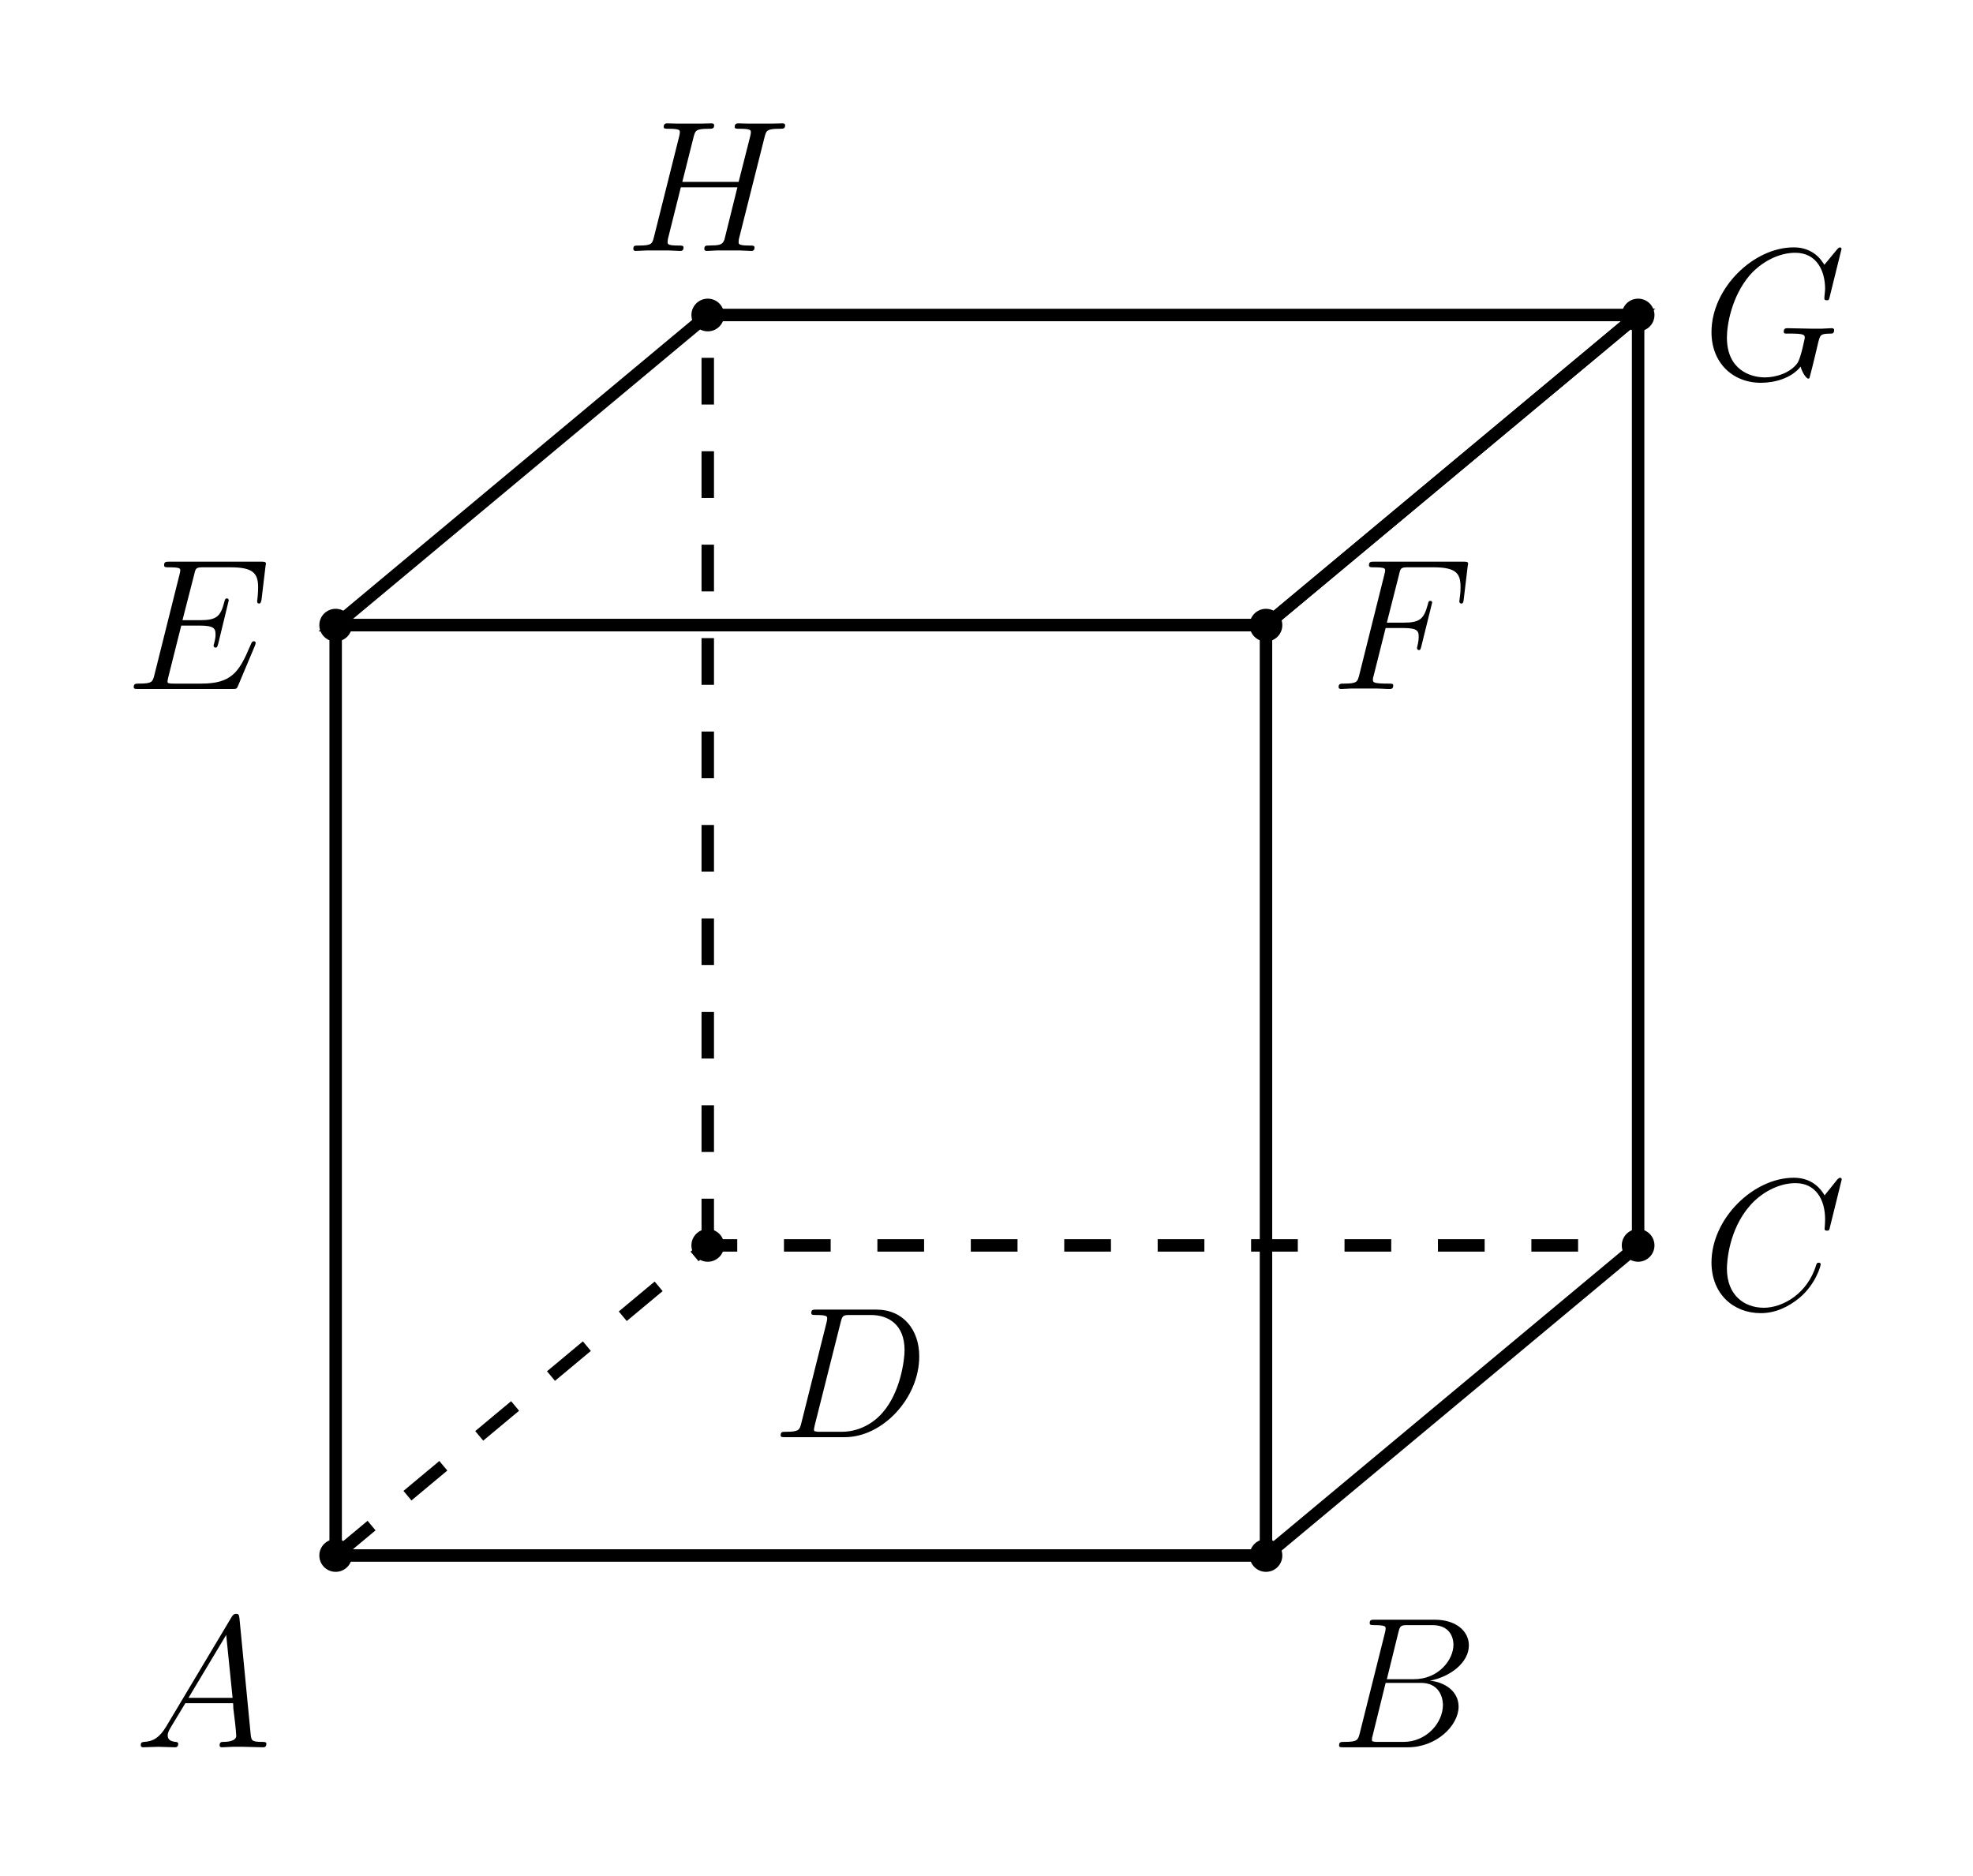
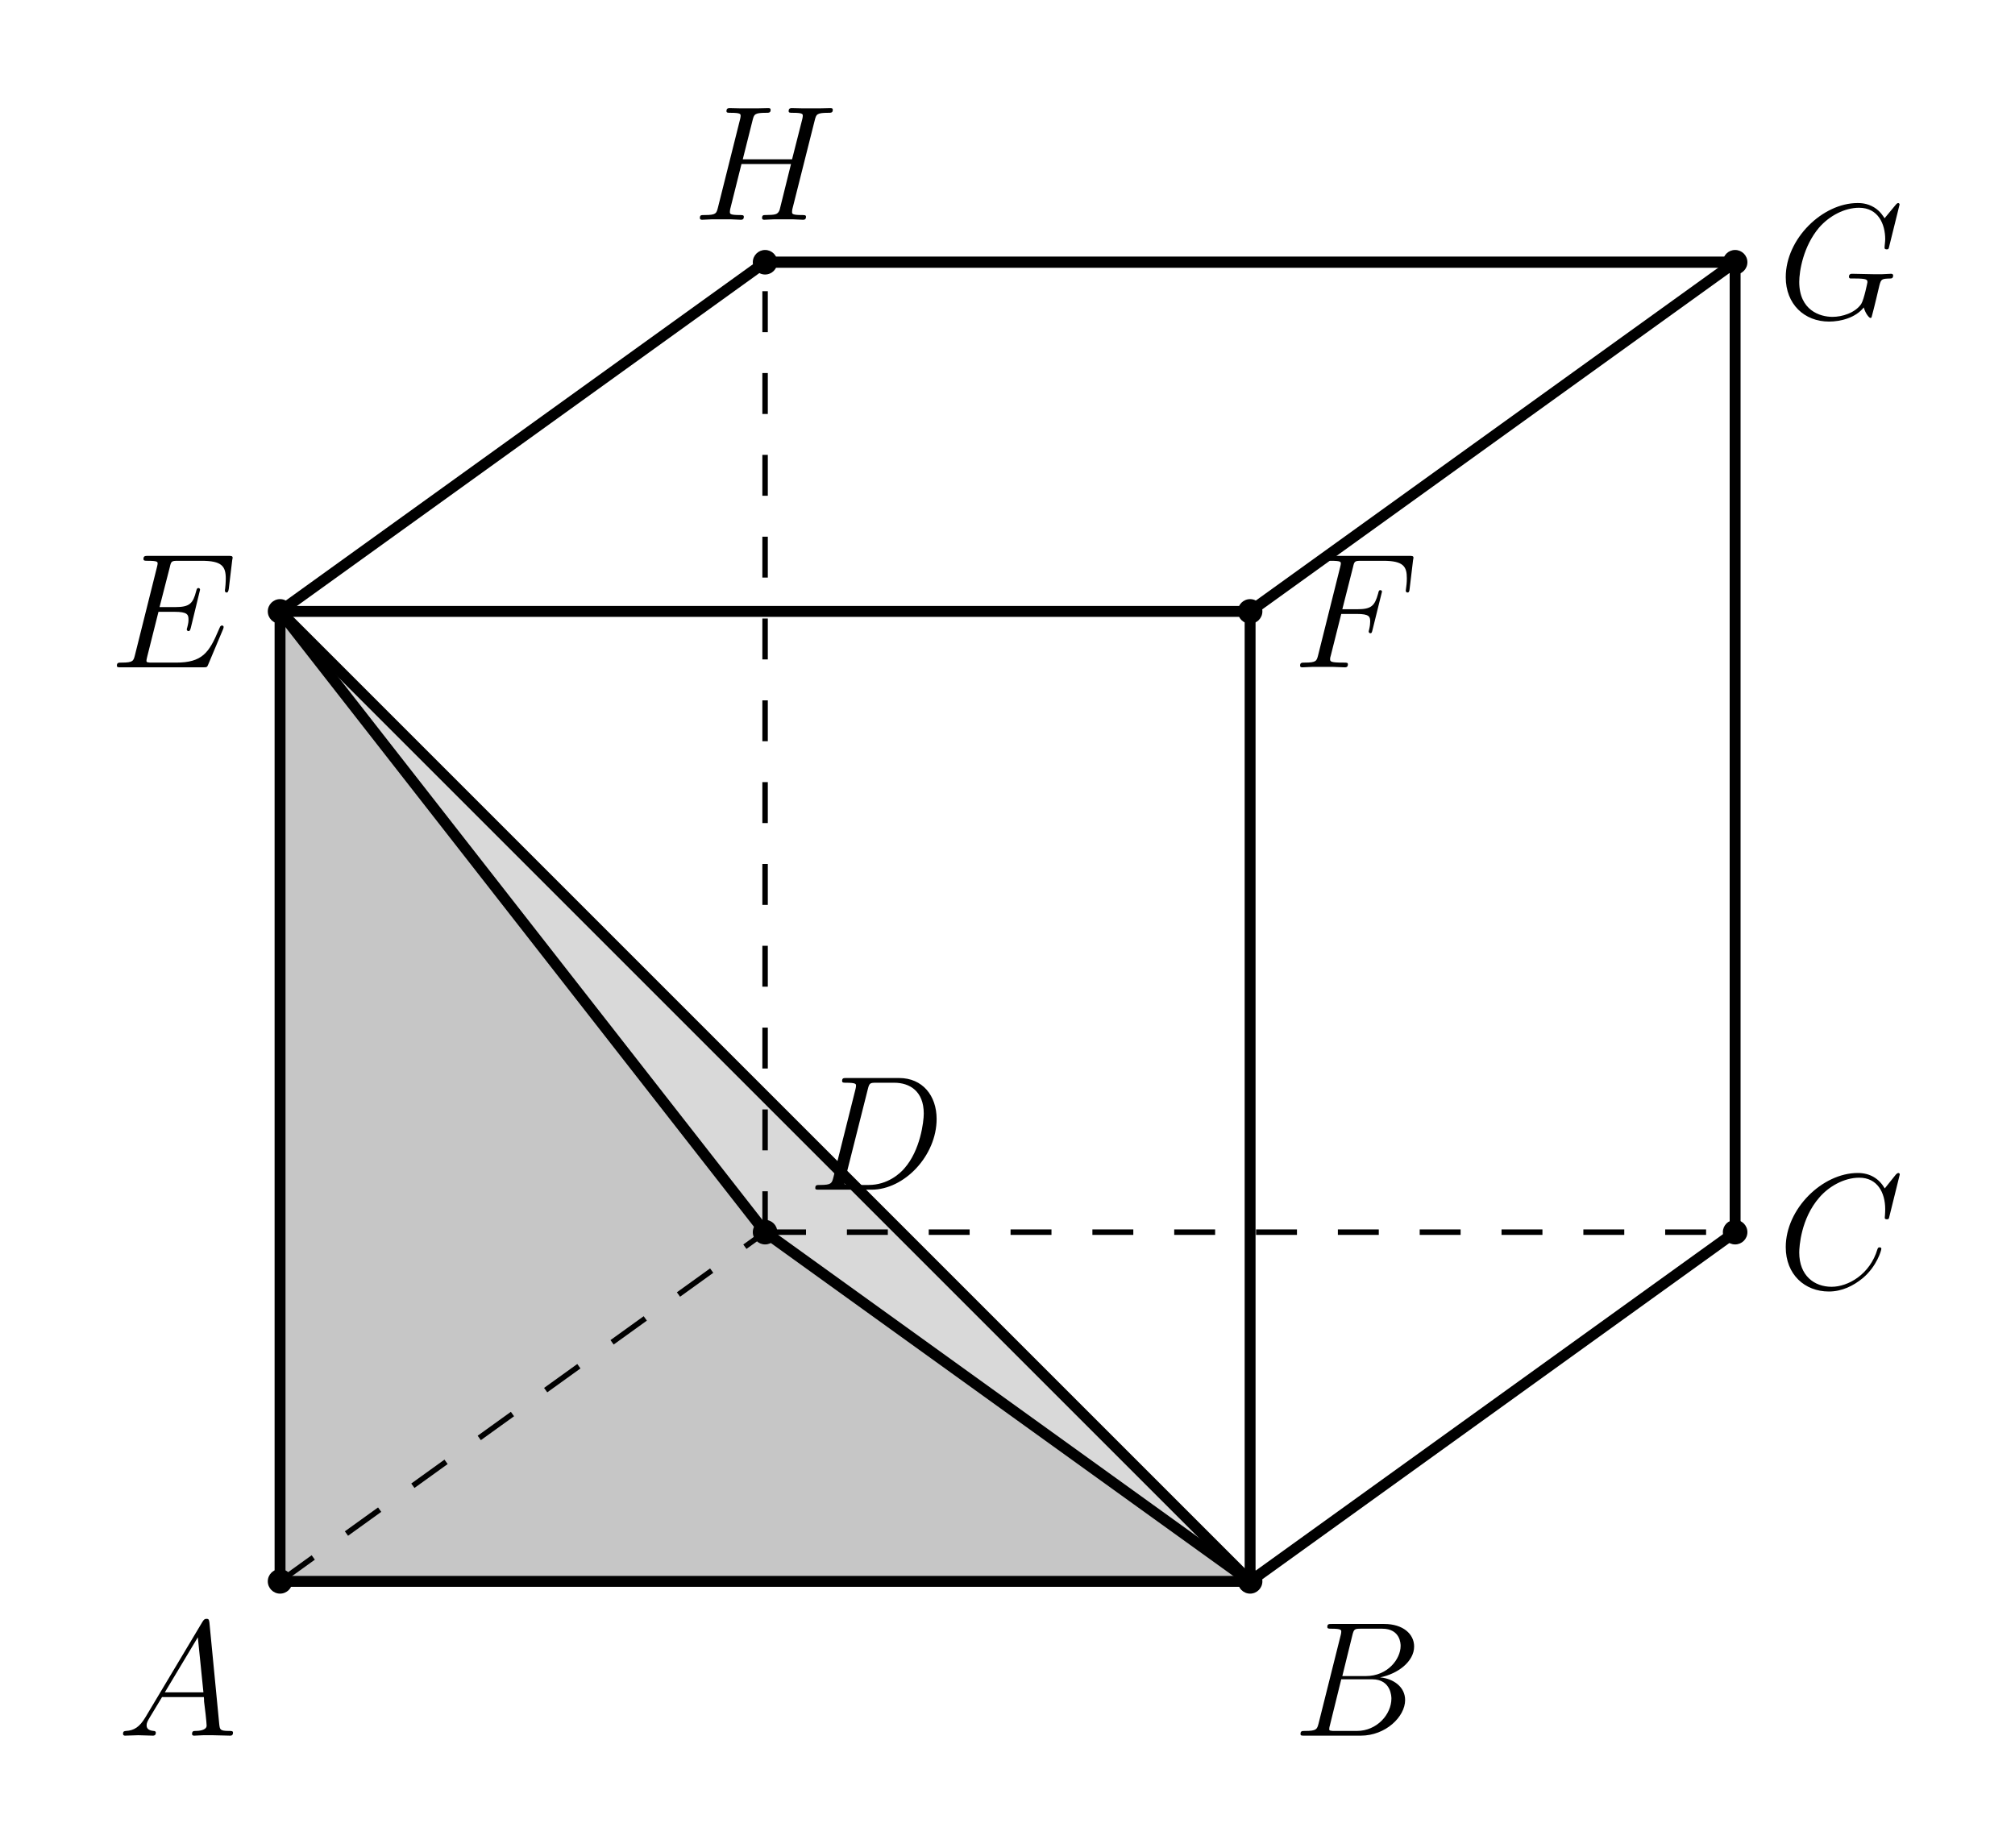
- <svg xmlns="http://www.w3.org/2000/svg" xmlns:xlink="http://www.w3.org/1999/xlink" width="125.914pt" height="119.685pt" viewBox="0 0 125.914 119.685" version="1.2">
+ <svg xmlns="http://www.w3.org/2000/svg" xmlns:xlink="http://www.w3.org/1999/xlink" width="146.881pt" height="134.699pt" viewBox="0 0 146.881 134.699" version="1.2">
  <defs>
    <g>
      <symbol overflow="visible" id="glyph0-0">
        <path style="stroke:none;" d="" />
      </symbol>
      <symbol overflow="visible" id="glyph0-1">
        <path style="stroke:none;" d="M 8.422 -0.219 C 8.422 -0.344 8.312 -0.344 8.125 -0.344 C 7.469 -0.344 7.469 -0.453 7.422 -0.812 L 6.703 -8.25 C 6.672 -8.484 6.625 -8.516 6.5 -8.516 C 6.375 -8.516 6.312 -8.484 6.203 -8.312 L 2.031 -1.328 C 1.609 -0.625 1.203 -0.375 0.625 -0.344 C 0.5 -0.328 0.406 -0.328 0.406 -0.125 C 0.406 -0.047 0.469 0 0.547 0 L 1.516 -0.031 C 1.859 -0.031 2.234 0 2.578 0 C 2.641 0 2.797 0 2.797 -0.219 C 2.797 -0.328 2.688 -0.344 2.625 -0.344 C 2.344 -0.375 2.125 -0.469 2.125 -0.75 C 2.125 -0.922 2.188 -1.047 2.344 -1.312 L 3.25 -2.812 L 6.297 -2.812 C 6.312 -2.703 6.312 -2.609 6.312 -2.5 C 6.359 -2.188 6.5 -0.953 6.5 -0.734 C 6.5 -0.375 5.891 -0.344 5.703 -0.344 C 5.562 -0.344 5.438 -0.344 5.438 -0.125 C 5.438 0 5.547 0 5.609 0 C 5.812 0 6.062 -0.031 6.266 -0.031 L 6.938 -0.031 L 8.203 0 C 8.281 0 8.422 0 8.422 -0.219 Z M 6.266 -3.156 L 3.453 -3.156 L 5.859 -7.172 Z M 6.266 -3.156 " />
      </symbol>
      <symbol overflow="visible" id="glyph0-2">
        <path style="stroke:none;" d="M 7.875 -6.547 C 7.875 -5.578 6.922 -4.344 5.344 -4.344 L 3.625 -4.344 L 4.359 -7.328 C 4.469 -7.766 4.516 -7.797 4.984 -7.797 L 6.531 -7.797 C 7.875 -7.797 7.875 -6.656 7.875 -6.547 Z M 8.203 -2.594 C 8.203 -3.562 7.344 -4.156 6.375 -4.25 C 7.672 -4.5 8.859 -5.406 8.859 -6.5 C 8.859 -7.422 8.031 -8.141 6.688 -8.141 L 2.859 -8.141 C 2.641 -8.141 2.531 -8.141 2.531 -7.922 C 2.531 -7.797 2.641 -7.797 2.812 -7.797 C 3.547 -7.797 3.547 -7.703 3.547 -7.578 C 3.547 -7.578 3.547 -7.469 3.5 -7.297 L 1.891 -0.875 C 1.781 -0.469 1.75 -0.344 0.922 -0.344 C 0.688 -0.344 0.578 -0.344 0.578 -0.125 C 0.578 0 0.641 0 0.875 0 L 4.969 0 C 6.797 0 8.203 -1.391 8.203 -2.594 Z M 7.203 -2.703 C 7.203 -1.562 6.156 -0.344 4.688 -0.344 L 3.078 -0.344 C 2.906 -0.344 2.891 -0.344 2.812 -0.359 C 2.688 -0.375 2.672 -0.391 2.672 -0.484 C 2.672 -0.578 2.688 -0.641 2.719 -0.75 L 3.547 -4.109 L 5.797 -4.109 C 7.203 -4.109 7.203 -2.797 7.203 -2.703 Z M 7.203 -2.703 " />
      </symbol>
      <symbol overflow="visible" id="glyph0-3">
        <path style="stroke:none;" d="M 7.562 -2.859 C 7.562 -2.969 7.469 -2.969 7.422 -2.969 C 7.312 -2.969 7.312 -2.891 7.281 -2.844 C 6.734 -0.984 5.125 -0.094 3.938 -0.094 C 2.672 -0.094 1.578 -0.906 1.578 -2.594 C 1.578 -2.984 1.688 -5.062 3.047 -6.609 C 3.703 -7.375 4.812 -8.047 5.953 -8.047 C 7.266 -8.047 7.844 -6.969 7.844 -5.75 C 7.844 -5.438 7.812 -5.172 7.812 -5.125 C 7.812 -5.016 7.922 -5.016 7.969 -5.016 C 8.094 -5.016 8.109 -5.031 8.156 -5.25 L 8.906 -8.281 C 8.906 -8.391 8.797 -8.391 8.797 -8.391 C 8.797 -8.391 8.734 -8.391 8.625 -8.281 L 7.812 -7.266 C 7.391 -7.984 6.734 -8.391 5.844 -8.391 C 3.266 -8.391 0.594 -5.781 0.594 -2.984 C 0.594 -0.984 1.984 0.25 3.734 0.25 C 4.688 0.25 5.516 -0.156 6.219 -0.734 C 7.25 -1.609 7.562 -2.766 7.562 -2.859 Z M 7.562 -2.859 " />
      </symbol>
      <symbol overflow="visible" id="glyph0-4">
        <path style="stroke:none;" d="M 9.406 -5.156 C 9.406 -6.859 8.375 -8.141 6.672 -8.141 L 2.844 -8.141 C 2.625 -8.141 2.516 -8.141 2.516 -7.922 C 2.516 -7.797 2.625 -7.797 2.797 -7.797 C 3.531 -7.797 3.531 -7.703 3.531 -7.578 C 3.531 -7.578 3.531 -7.469 3.484 -7.297 L 1.875 -0.875 C 1.766 -0.469 1.734 -0.344 0.906 -0.344 C 0.672 -0.344 0.562 -0.344 0.562 -0.125 C 0.562 0 0.625 0 0.875 0 L 4.656 0 C 7.062 0 9.406 -2.484 9.406 -5.156 Z M 8.469 -5.547 C 8.469 -4.953 8.219 -2.875 7.062 -1.562 C 6.734 -1.172 5.828 -0.344 4.453 -0.344 L 3.094 -0.344 C 2.938 -0.344 2.906 -0.344 2.844 -0.359 C 2.703 -0.375 2.688 -0.391 2.688 -0.484 C 2.688 -0.578 2.719 -0.641 2.734 -0.75 L 4.391 -7.328 C 4.5 -7.766 4.547 -7.797 5 -7.797 L 6.312 -7.797 C 7.438 -7.797 8.469 -7.188 8.469 -5.547 Z M 8.469 -5.547 " />
      </symbol>
      <symbol overflow="visible" id="glyph0-5">
        <path style="stroke:none;" d="M 8.328 -2.938 C 8.328 -3 8.281 -3.047 8.219 -3.047 C 8.172 -3.047 8.141 -3.047 8.109 -3 C 8.078 -3 8.078 -2.969 7.969 -2.734 C 7.266 -1.062 6.766 -0.344 4.859 -0.344 L 3.109 -0.344 C 2.938 -0.344 2.922 -0.344 2.844 -0.359 C 2.719 -0.375 2.703 -0.391 2.703 -0.484 C 2.703 -0.578 2.734 -0.641 2.75 -0.75 L 3.578 -4.047 L 4.75 -4.047 C 5.688 -4.047 5.766 -3.844 5.766 -3.484 C 5.766 -3.359 5.766 -3.25 5.672 -2.891 C 5.656 -2.844 5.641 -2.797 5.641 -2.766 C 5.641 -2.688 5.703 -2.641 5.766 -2.641 C 5.875 -2.641 5.891 -2.734 5.938 -2.891 L 6.609 -5.656 C 6.609 -5.719 6.562 -5.781 6.5 -5.781 C 6.391 -5.781 6.375 -5.734 6.328 -5.562 C 6.094 -4.656 5.859 -4.391 4.797 -4.391 L 3.656 -4.391 L 4.406 -7.312 C 4.5 -7.734 4.531 -7.766 5.016 -7.766 L 6.719 -7.766 C 8.188 -7.766 8.484 -7.375 8.484 -6.469 C 8.484 -6.469 8.484 -6.125 8.438 -5.734 C 8.422 -5.688 8.422 -5.594 8.422 -5.594 C 8.422 -5.5 8.469 -5.453 8.547 -5.453 C 8.625 -5.453 8.672 -5.516 8.703 -5.719 L 8.953 -7.812 C 8.953 -7.844 8.984 -7.984 8.984 -7.984 C 8.984 -8.125 8.875 -8.125 8.656 -8.125 L 2.844 -8.125 C 2.609 -8.125 2.484 -8.125 2.484 -7.906 C 2.484 -7.766 2.578 -7.766 2.781 -7.766 C 3.516 -7.766 3.516 -7.688 3.516 -7.562 C 3.516 -7.5 3.5 -7.453 3.469 -7.312 L 1.859 -0.875 C 1.75 -0.469 1.734 -0.344 0.891 -0.344 C 0.672 -0.344 0.547 -0.344 0.547 -0.125 C 0.547 0 0.625 0 0.859 0 L 6.844 0 C 7.109 0 7.125 -0.016 7.203 -0.203 L 8.281 -2.766 C 8.297 -2.797 8.328 -2.891 8.328 -2.938 Z M 8.328 -2.938 " />
      </symbol>
      <symbol overflow="visible" id="glyph0-6">
        <path style="stroke:none;" d="M 8.531 -5.719 L 8.781 -7.812 C 8.781 -7.844 8.812 -7.984 8.812 -7.984 C 8.812 -8.125 8.703 -8.125 8.484 -8.125 L 2.844 -8.125 C 2.609 -8.125 2.484 -8.125 2.484 -7.906 C 2.484 -7.766 2.578 -7.766 2.781 -7.766 C 3.516 -7.766 3.516 -7.688 3.516 -7.562 C 3.516 -7.5 3.5 -7.453 3.469 -7.312 L 1.859 -0.875 C 1.75 -0.469 1.734 -0.344 0.891 -0.344 C 0.672 -0.344 0.547 -0.344 0.547 -0.125 C 0.547 0 0.656 0 0.734 0 C 0.953 0 1.188 -0.031 1.422 -0.031 L 2.969 -0.031 C 3.234 -0.031 3.516 0 3.781 0 C 3.891 0 4.031 0 4.031 -0.219 C 4.031 -0.344 3.953 -0.344 3.703 -0.344 C 2.75 -0.344 2.734 -0.422 2.734 -0.609 C 2.734 -0.672 2.75 -0.766 2.781 -0.844 L 3.547 -3.891 L 4.688 -3.891 C 5.594 -3.891 5.656 -3.688 5.656 -3.344 C 5.656 -3.188 5.641 -3.016 5.578 -2.75 C 5.562 -2.703 5.547 -2.625 5.547 -2.625 C 5.547 -2.547 5.594 -2.484 5.672 -2.484 C 5.766 -2.484 5.781 -2.547 5.828 -2.734 L 6.516 -5.516 C 6.516 -5.562 6.484 -5.625 6.406 -5.625 C 6.297 -5.625 6.281 -5.578 6.234 -5.375 C 5.984 -4.484 5.75 -4.234 4.703 -4.234 L 3.625 -4.234 L 4.406 -7.312 C 4.5 -7.734 4.531 -7.766 5.016 -7.766 L 6.609 -7.766 C 8.109 -7.766 8.328 -7.328 8.328 -6.484 C 8.328 -6.406 8.328 -6.156 8.281 -5.844 C 8.281 -5.797 8.25 -5.641 8.25 -5.594 C 8.25 -5.5 8.312 -5.453 8.375 -5.453 C 8.469 -5.453 8.516 -5.516 8.531 -5.719 Z M 8.531 -5.719 " />
      </symbol>
      <symbol overflow="visible" id="glyph0-7">
        <path style="stroke:none;" d="M 8.422 -3.109 C 8.422 -3.234 8.297 -3.234 8.266 -3.234 C 8.062 -3.234 7.828 -3.203 7.625 -3.203 L 6.969 -3.203 L 5.453 -3.234 C 5.359 -3.234 5.203 -3.234 5.203 -3.016 C 5.203 -2.891 5.312 -2.891 5.312 -2.891 L 5.609 -2.891 C 6.547 -2.891 6.547 -2.797 6.547 -2.609 C 6.547 -2.609 6.312 -1.391 6.094 -1.031 C 5.641 -0.375 4.703 -0.094 4 -0.094 C 3.078 -0.094 1.578 -0.578 1.578 -2.641 C 1.578 -3.438 1.875 -5.25 3.031 -6.609 C 3.781 -7.469 4.891 -8.047 5.938 -8.047 C 7.344 -8.047 7.844 -6.844 7.844 -5.75 C 7.844 -5.562 7.797 -5.297 7.797 -5.125 C 7.797 -5.016 7.922 -5.016 7.953 -5.016 C 8.078 -5.016 8.094 -5.031 8.141 -5.25 L 8.891 -8.281 C 8.891 -8.391 8.781 -8.391 8.781 -8.391 C 8.781 -8.391 8.719 -8.391 8.625 -8.281 L 7.797 -7.281 C 7.734 -7.375 7.5 -7.797 7.031 -8.078 C 6.516 -8.391 6.016 -8.391 5.828 -8.391 C 3.281 -8.391 0.594 -5.797 0.594 -2.984 C 0.594 -1.016 1.953 0.25 3.75 0.25 C 4.609 0.25 5.688 -0.031 6.281 -0.781 C 6.406 -0.328 6.672 -0.016 6.766 -0.016 C 6.812 -0.016 6.844 -0.047 6.844 -0.047 C 6.859 -0.078 6.953 -0.484 7.016 -0.703 L 7.203 -1.469 L 7.422 -2.391 C 7.547 -2.844 7.578 -2.875 8.219 -2.891 C 8.281 -2.891 8.422 -2.891 8.422 -3.109 Z M 8.422 -3.109 " />
      </symbol>
      <symbol overflow="visible" id="glyph0-8">
        <path style="stroke:none;" d="M 10.234 -8.016 C 10.234 -8.141 10.125 -8.141 10.047 -8.141 C 9.828 -8.141 9.578 -8.125 9.359 -8.125 L 7.953 -8.125 C 7.719 -8.125 7.469 -8.141 7.25 -8.141 C 7.172 -8.141 7.016 -8.141 7.016 -7.922 C 7.016 -7.797 7.109 -7.797 7.328 -7.797 C 8.047 -7.797 8.047 -7.703 8.047 -7.578 C 8.047 -7.578 8.047 -7.469 8 -7.297 L 7.266 -4.406 L 3.672 -4.406 L 4.391 -7.266 C 4.5 -7.672 4.516 -7.797 5.359 -7.797 C 5.578 -7.797 5.703 -7.797 5.703 -8.016 C 5.703 -8.141 5.594 -8.141 5.516 -8.141 C 5.312 -8.141 5.062 -8.125 4.828 -8.125 L 3.422 -8.125 C 3.188 -8.125 2.938 -8.141 2.719 -8.141 C 2.641 -8.141 2.484 -8.141 2.484 -7.922 C 2.484 -7.797 2.578 -7.797 2.797 -7.797 C 3.516 -7.797 3.516 -7.703 3.516 -7.578 C 3.516 -7.578 3.516 -7.469 3.469 -7.297 L 1.859 -0.875 C 1.75 -0.469 1.734 -0.344 0.906 -0.344 C 0.625 -0.344 0.547 -0.344 0.547 -0.125 C 0.547 0 0.672 0 0.719 0 C 0.938 0 1.188 -0.031 1.406 -0.031 L 2.812 -0.031 C 3.047 -0.031 3.297 0 3.516 0 C 3.609 0 3.75 0 3.75 -0.219 C 3.75 -0.344 3.641 -0.344 3.453 -0.344 C 2.734 -0.344 2.734 -0.438 2.734 -0.562 C 2.734 -0.562 2.734 -0.656 2.75 -0.75 L 3.578 -4.062 L 7.188 -4.062 L 6.359 -0.719 C 6.219 -0.359 6.031 -0.359 5.328 -0.344 C 5.188 -0.344 5.078 -0.344 5.078 -0.125 C 5.078 0 5.203 0 5.25 0 C 5.453 0 5.703 -0.031 5.938 -0.031 L 7.344 -0.031 C 7.578 -0.031 7.828 0 8.047 0 C 8.141 0 8.281 0 8.281 -0.219 C 8.281 -0.344 8.172 -0.344 7.984 -0.344 C 7.266 -0.344 7.266 -0.438 7.266 -0.562 C 7.266 -0.562 7.266 -0.656 7.281 -0.75 L 8.922 -7.266 C 9.031 -7.672 9.047 -7.797 9.891 -7.797 C 10.109 -7.797 10.234 -7.797 10.234 -8.016 Z M 10.234 -8.016 " />
      </symbol>
    </g>
  </defs>
  <g id="surface1">
-     <path style="fill:none;stroke-width:0.797;stroke-linecap:butt;stroke-linejoin:miter;stroke:rgb(0%,0%,0%);stroke-opacity:1;stroke-miterlimit:10;" d="M 0.002 0.001 L 59.529 0.001 L 59.529 59.528 L 0.002 59.528 Z M 0.002 0.001 " transform="matrix(0.997375,0,0,-0.997375,21.42032,99.26674)" />
-     <path style="fill:none;stroke-width:0.797;stroke-linecap:butt;stroke-linejoin:miter;stroke:rgb(0%,0%,0%);stroke-opacity:1;stroke-miterlimit:10;" d="M 59.529 0.001 L 83.341 19.842 L 83.341 79.374 L 59.529 59.528 " transform="matrix(0.997375,0,0,-0.997375,21.42032,99.26674)" />
-     <path style="fill:none;stroke-width:0.797;stroke-linecap:butt;stroke-linejoin:miter;stroke:rgb(0%,0%,0%);stroke-opacity:1;stroke-miterlimit:10;" d="M 0.002 59.528 L 59.529 59.528 L 83.341 79.374 L 23.81 79.374 Z M 0.002 59.528 " transform="matrix(0.997375,0,0,-0.997375,21.42032,99.26674)" />
-     <path style="fill:none;stroke-width:0.797;stroke-linecap:butt;stroke-linejoin:miter;stroke:rgb(0%,0%,0%);stroke-opacity:1;stroke-dasharray:2.989,2.989;stroke-miterlimit:10;" d="M 0.002 0.001 L 23.81 19.842 L 83.341 19.842 " transform="matrix(0.997375,0,0,-0.997375,21.42032,99.26674)" />
-     <path style="fill:none;stroke-width:0.797;stroke-linecap:butt;stroke-linejoin:miter;stroke:rgb(0%,0%,0%);stroke-opacity:1;stroke-dasharray:2.989,2.989;stroke-miterlimit:10;" d="M 23.81 19.842 L 23.81 79.374 " transform="matrix(0.997375,0,0,-0.997375,21.42032,99.26674)" />
-     <path style=" stroke:none;fill-rule:nonzero;fill:rgb(0%,0%,0%);fill-opacity:1;" d="M 22.465 99.266 C 22.465 98.691 21.996 98.223 21.422 98.223 C 20.844 98.223 20.379 98.691 20.379 99.266 C 20.379 99.844 20.844 100.309 21.422 100.309 C 21.996 100.309 22.465 99.844 22.465 99.266 Z M 22.465 99.266 " />
+     <path style=" stroke:none;fill-rule:nonzero;fill:rgb(77.499%,77.499%,77.499%);fill-opacity:1;" d="M 20.414 115.281 L 91.125 115.281 L 20.414 44.57 Z M 20.414 115.281 " />
+     <path style=" stroke:none;fill-rule:nonzero;fill:rgb(84.999%,84.999%,84.999%);fill-opacity:1;" d="M 20.414 44.57 L 91.125 115.281 L 55.77 89.824 Z M 20.414 44.57 " />
+     <path style="fill:none;stroke-width:0.399;stroke-linecap:butt;stroke-linejoin:round;stroke:rgb(0%,0%,0%);stroke-opacity:1;stroke-dasharray:2.989,2.989;stroke-miterlimit:10;" d="M -0.002 -0.001 L 35.433 25.513 " transform="matrix(0.99777,0,0,-0.99777,20.41599,115.2804)" />
+     <path style="fill:none;stroke-width:0.399;stroke-linecap:butt;stroke-linejoin:round;stroke:rgb(0%,0%,0%);stroke-opacity:1;stroke-dasharray:2.989,2.989;stroke-miterlimit:10;" d="M 35.433 25.513 L 106.301 25.513 " transform="matrix(0.99777,0,0,-0.99777,20.41599,115.2804)" />
+     <path style="fill:none;stroke-width:0.399;stroke-linecap:butt;stroke-linejoin:round;stroke:rgb(0%,0%,0%);stroke-opacity:1;stroke-dasharray:2.989,2.989;stroke-miterlimit:10;" d="M 35.433 25.513 L 35.433 96.378 " transform="matrix(0.99777,0,0,-0.99777,20.41599,115.2804)" />
+     <path style="fill:none;stroke-width:0.399;stroke-linecap:butt;stroke-linejoin:round;stroke:rgb(0%,0%,0%);stroke-opacity:1;stroke-dasharray:2.989,2.989;stroke-miterlimit:10;" d="M -0.002 -0.001 L -0.002 70.868 " transform="matrix(0.99777,0,0,-0.99777,20.41599,115.2804)" />
+     <path style="fill:none;stroke-width:0.797;stroke-linecap:butt;stroke-linejoin:round;stroke:rgb(0%,0%,0%);stroke-opacity:1;stroke-miterlimit:10;" d="M -0.002 -0.001 L 70.867 -0.001 L 106.301 25.513 L 106.301 96.378 L 35.433 96.378 L -0.002 70.868 Z M -0.002 -0.001 " transform="matrix(0.99777,0,0,-0.99777,20.41599,115.2804)" />
+     <path style="fill:none;stroke-width:0.797;stroke-linecap:butt;stroke-linejoin:round;stroke:rgb(0%,0%,0%);stroke-opacity:1;stroke-miterlimit:10;" d="M 70.867 -0.001 L 70.867 70.868 L 106.301 96.378 " transform="matrix(0.99777,0,0,-0.99777,20.41599,115.2804)" />
+     <path style="fill:none;stroke-width:0.797;stroke-linecap:butt;stroke-linejoin:round;stroke:rgb(0%,0%,0%);stroke-opacity:1;stroke-miterlimit:10;" d="M -0.002 70.868 L 70.867 70.868 " transform="matrix(0.99777,0,0,-0.99777,20.41599,115.2804)" />
+     <path style="fill:none;stroke-width:0.797;stroke-linecap:butt;stroke-linejoin:round;stroke:rgb(0%,0%,0%);stroke-opacity:1;stroke-miterlimit:10;" d="M 35.433 96.378 L 106.301 96.378 " transform="matrix(0.99777,0,0,-0.99777,20.41599,115.2804)" />
+     <path style="fill:none;stroke-width:0.797;stroke-linecap:butt;stroke-linejoin:round;stroke:rgb(0%,0%,0%);stroke-opacity:1;stroke-miterlimit:10;" d="M -0.002 70.868 L 70.867 -0.001 " transform="matrix(0.99777,0,0,-0.99777,20.41599,115.2804)" />
+     <path style="fill:none;stroke-width:0.797;stroke-linecap:butt;stroke-linejoin:round;stroke:rgb(0%,0%,0%);stroke-opacity:1;stroke-miterlimit:10;" d="M -0.002 70.868 L 35.433 25.513 " transform="matrix(0.99777,0,0,-0.99777,20.41599,115.2804)" />
+     <path style="fill:none;stroke-width:0.797;stroke-linecap:butt;stroke-linejoin:round;stroke:rgb(0%,0%,0%);stroke-opacity:1;stroke-miterlimit:10;" d="M 70.867 -0.001 L 35.433 25.513 " transform="matrix(0.99777,0,0,-0.99777,20.41599,115.2804)" />
+     <path style=" stroke:none;fill-rule:nonzero;fill:rgb(0%,0%,0%);fill-opacity:1;" d="M 21.312 115.281 C 21.312 114.785 20.91 114.387 20.414 114.387 C 19.922 114.387 19.52 114.785 19.52 115.281 C 19.52 115.773 19.922 116.176 20.414 116.176 C 20.91 116.176 21.312 115.773 21.312 115.281 Z M 21.312 115.281 " />
    <g style="fill:rgb(0%,0%,0%);fill-opacity:1;">
-       <use xlink:href="#glyph0-1" x="8.577" y="111.505" />
+       <use xlink:href="#glyph0-1" x="8.562" y="126.529" />
    </g>
-     <path style=" stroke:none;fill-rule:nonzero;fill:rgb(0%,0%,0%);fill-opacity:1;" d="M 81.836 99.266 C 81.836 98.691 81.371 98.223 80.793 98.223 C 80.219 98.223 79.75 98.691 79.75 99.266 C 79.75 99.844 80.219 100.309 80.793 100.309 C 81.371 100.309 81.836 99.844 81.836 99.266 Z M 81.836 99.266 " />
+     <path style=" stroke:none;fill-rule:nonzero;fill:rgb(0%,0%,0%);fill-opacity:1;" d="M 92.02 115.281 C 92.02 114.785 91.617 114.387 91.125 114.387 C 90.633 114.387 90.23 114.785 90.23 115.281 C 90.23 115.773 90.633 116.176 91.125 116.176 C 91.617 116.176 92.02 115.773 92.02 115.281 Z M 92.02 115.281 " />
    <g style="fill:rgb(0%,0%,0%);fill-opacity:1;">
-       <use xlink:href="#glyph0-2" x="84.882" y="111.505" />
+       <use xlink:href="#glyph0-2" x="94.222" y="126.529" />
    </g>
-     <path style=" stroke:none;fill-rule:nonzero;fill:rgb(0%,0%,0%);fill-opacity:1;" d="M 105.586 79.477 C 105.586 78.898 105.117 78.434 104.543 78.434 C 103.965 78.434 103.5 78.898 103.5 79.477 C 103.5 80.051 103.965 80.52 104.543 80.52 C 105.117 80.52 105.586 80.051 105.586 79.477 Z M 105.586 79.477 " />
+     <path style=" stroke:none;fill-rule:nonzero;fill:rgb(0%,0%,0%);fill-opacity:1;" d="M 127.375 89.824 C 127.375 89.332 126.973 88.93 126.48 88.93 C 125.984 88.93 125.586 89.332 125.586 89.824 C 125.586 90.32 125.984 90.719 126.48 90.719 C 126.973 90.719 127.375 90.32 127.375 89.824 Z M 127.375 89.824 " />
    <g style="fill:rgb(0%,0%,0%);fill-opacity:1;">
-       <use xlink:href="#glyph0-3" x="108.631" y="83.55" />
+       <use xlink:href="#glyph0-3" x="129.576" y="93.901" />
    </g>
-     <path style=" stroke:none;fill-rule:nonzero;fill:rgb(0%,0%,0%);fill-opacity:1;" d="M 46.211 79.477 C 46.211 78.898 45.746 78.434 45.168 78.434 C 44.594 78.434 44.125 78.898 44.125 79.477 C 44.125 80.051 44.594 80.52 45.168 80.52 C 45.746 80.52 46.211 80.051 46.211 79.477 Z M 46.211 79.477 " />
+     <path style=" stroke:none;fill-rule:nonzero;fill:rgb(0%,0%,0%);fill-opacity:1;" d="M 56.664 89.824 C 56.664 89.332 56.266 88.93 55.77 88.93 C 55.277 88.93 54.875 89.332 54.875 89.824 C 54.875 90.32 55.277 90.719 55.77 90.719 C 56.266 90.719 56.664 90.32 56.664 89.824 Z M 56.664 89.824 " />
    <g style="fill:rgb(0%,0%,0%);fill-opacity:1;">
-       <use xlink:href="#glyph0-4" x="49.259" y="91.715" />
+       <use xlink:href="#glyph0-4" x="58.868" y="86.728" />
    </g>
-     <path style=" stroke:none;fill-rule:nonzero;fill:rgb(0%,0%,0%);fill-opacity:1;" d="M 22.465 39.895 C 22.465 39.316 21.996 38.852 21.422 38.852 C 20.844 38.852 20.379 39.316 20.379 39.895 C 20.379 40.469 20.844 40.938 21.422 40.938 C 21.996 40.938 22.465 40.469 22.465 39.895 Z M 22.465 39.895 " />
+     <path style=" stroke:none;fill-rule:nonzero;fill:rgb(0%,0%,0%);fill-opacity:1;" d="M 21.312 44.57 C 21.312 44.078 20.91 43.676 20.414 43.676 C 19.922 43.676 19.52 44.078 19.52 44.57 C 19.52 45.066 19.922 45.465 20.414 45.465 C 20.91 45.465 21.312 45.066 21.312 44.57 Z M 21.312 44.57 " />
    <g style="fill:rgb(0%,0%,0%);fill-opacity:1;">
-       <use xlink:href="#glyph0-5" x="7.989" y="43.969" />
+       <use xlink:href="#glyph0-5" x="7.974" y="48.648" />
    </g>
-     <path style=" stroke:none;fill-rule:nonzero;fill:rgb(0%,0%,0%);fill-opacity:1;" d="M 81.836 39.895 C 81.836 39.316 81.371 38.852 80.793 38.852 C 80.219 38.852 79.75 39.316 79.75 39.895 C 79.75 40.469 80.219 40.938 80.793 40.938 C 81.371 40.938 81.836 40.469 81.836 39.895 Z M 81.836 39.895 " />
+     <path style=" stroke:none;fill-rule:nonzero;fill:rgb(0%,0%,0%);fill-opacity:1;" d="M 92.02 44.57 C 92.02 44.078 91.617 43.676 91.125 43.676 C 90.633 43.676 90.23 44.078 90.23 44.57 C 90.23 45.066 90.633 45.465 91.125 45.465 C 91.617 45.465 92.02 45.066 92.02 44.57 Z M 92.02 44.57 " />
    <g style="fill:rgb(0%,0%,0%);fill-opacity:1;">
-       <use xlink:href="#glyph0-6" x="84.882" y="43.969" />
+       <use xlink:href="#glyph0-6" x="94.222" y="48.648" />
    </g>
-     <path style=" stroke:none;fill-rule:nonzero;fill:rgb(0%,0%,0%);fill-opacity:1;" d="M 105.586 20.102 C 105.586 19.527 105.117 19.059 104.543 19.059 C 103.965 19.059 103.5 19.527 103.5 20.102 C 103.5 20.68 103.965 21.145 104.543 21.145 C 105.117 21.145 105.586 20.68 105.586 20.102 Z M 105.586 20.102 " />
+     <path style=" stroke:none;fill-rule:nonzero;fill:rgb(0%,0%,0%);fill-opacity:1;" d="M 127.375 19.117 C 127.375 18.621 126.973 18.223 126.48 18.223 C 125.984 18.223 125.586 18.621 125.586 19.117 C 125.586 19.609 125.984 20.012 126.48 20.012 C 126.973 20.012 127.375 19.609 127.375 19.117 Z M 127.375 19.117 " />
    <g style="fill:rgb(0%,0%,0%);fill-opacity:1;">
-       <use xlink:href="#glyph0-7" x="108.631" y="24.178" />
+       <use xlink:href="#glyph0-7" x="129.576" y="23.193" />
    </g>
-     <path style=" stroke:none;fill-rule:nonzero;fill:rgb(0%,0%,0%);fill-opacity:1;" d="M 46.211 20.102 C 46.211 19.527 45.746 19.059 45.168 19.059 C 44.594 19.059 44.125 19.527 44.125 20.102 C 44.125 20.68 44.594 21.145 45.168 21.145 C 45.746 21.145 46.211 20.68 46.211 20.102 Z M 46.211 20.102 " />
+     <path style=" stroke:none;fill-rule:nonzero;fill:rgb(0%,0%,0%);fill-opacity:1;" d="M 56.664 19.117 C 56.664 18.621 56.266 18.223 55.77 18.223 C 55.277 18.223 54.875 18.621 54.875 19.117 C 54.875 19.609 55.277 20.012 55.77 20.012 C 56.266 20.012 56.664 19.609 56.664 19.117 Z M 56.664 19.117 " />
    <g style="fill:rgb(0%,0%,0%);fill-opacity:1;">
-       <use xlink:href="#glyph0-8" x="39.872" y="16.014" />
+       <use xlink:href="#glyph0-8" x="50.471" y="16.02" />
    </g>
  </g>
</svg>
